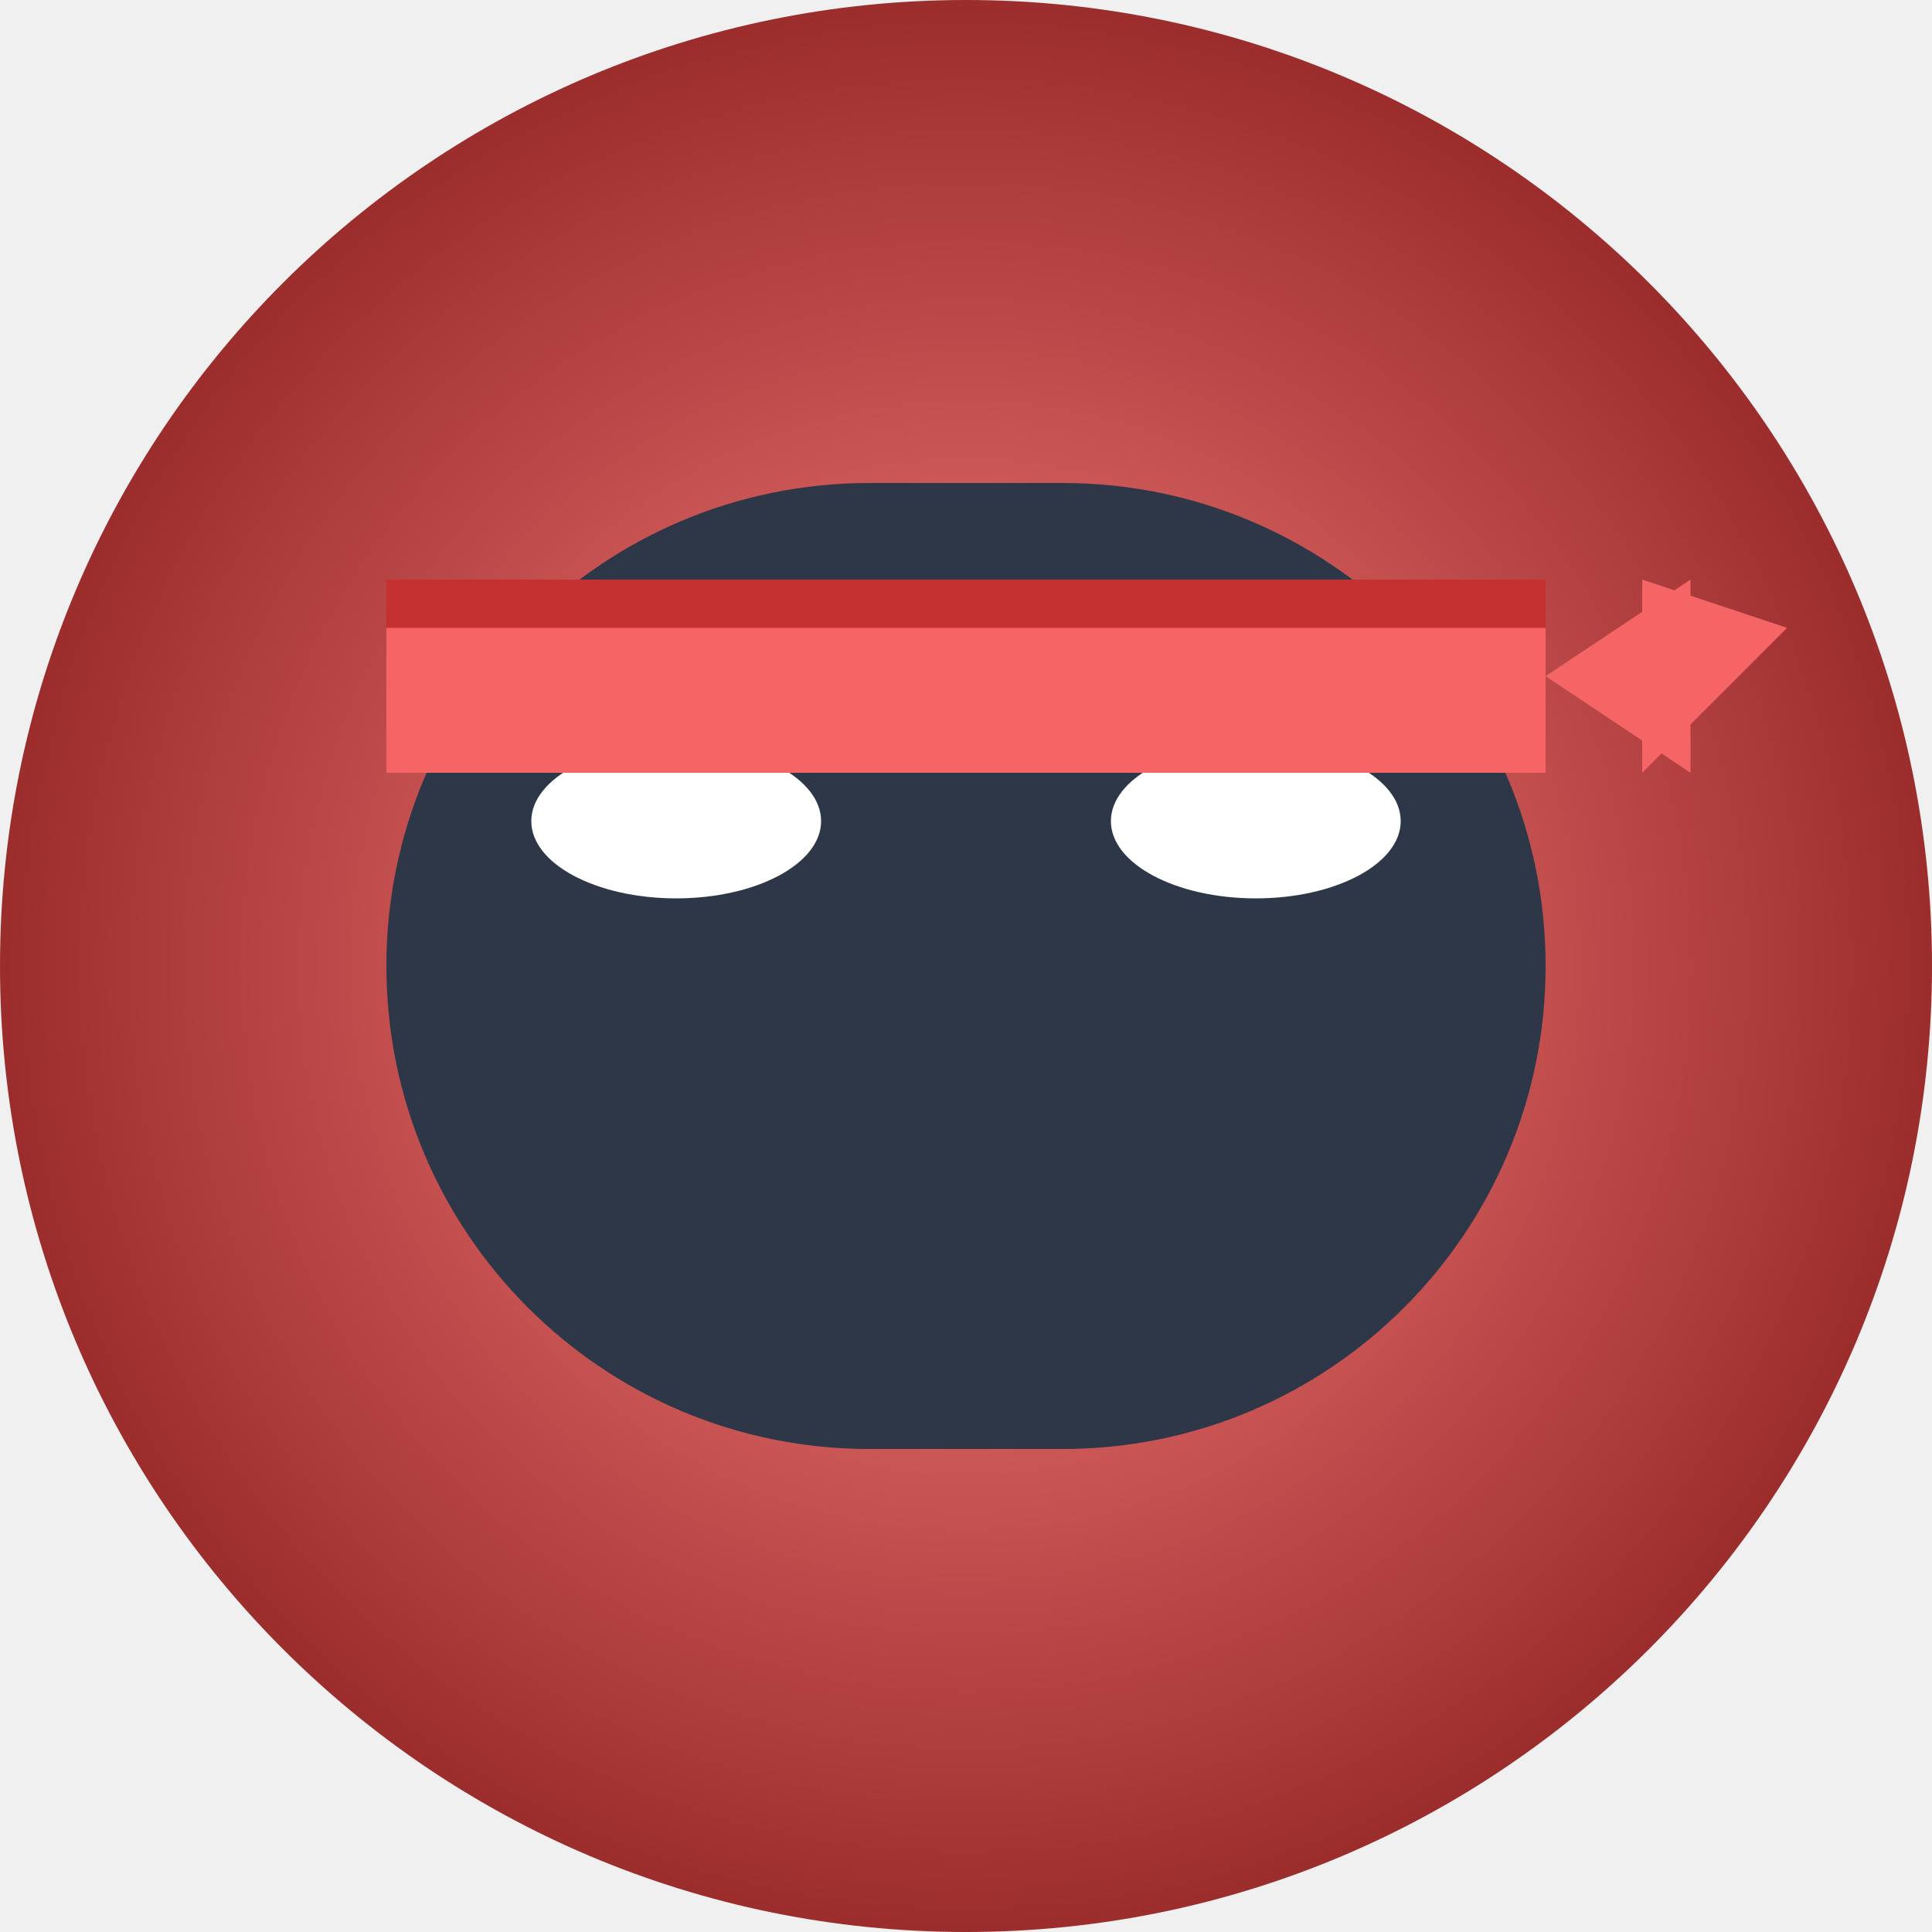
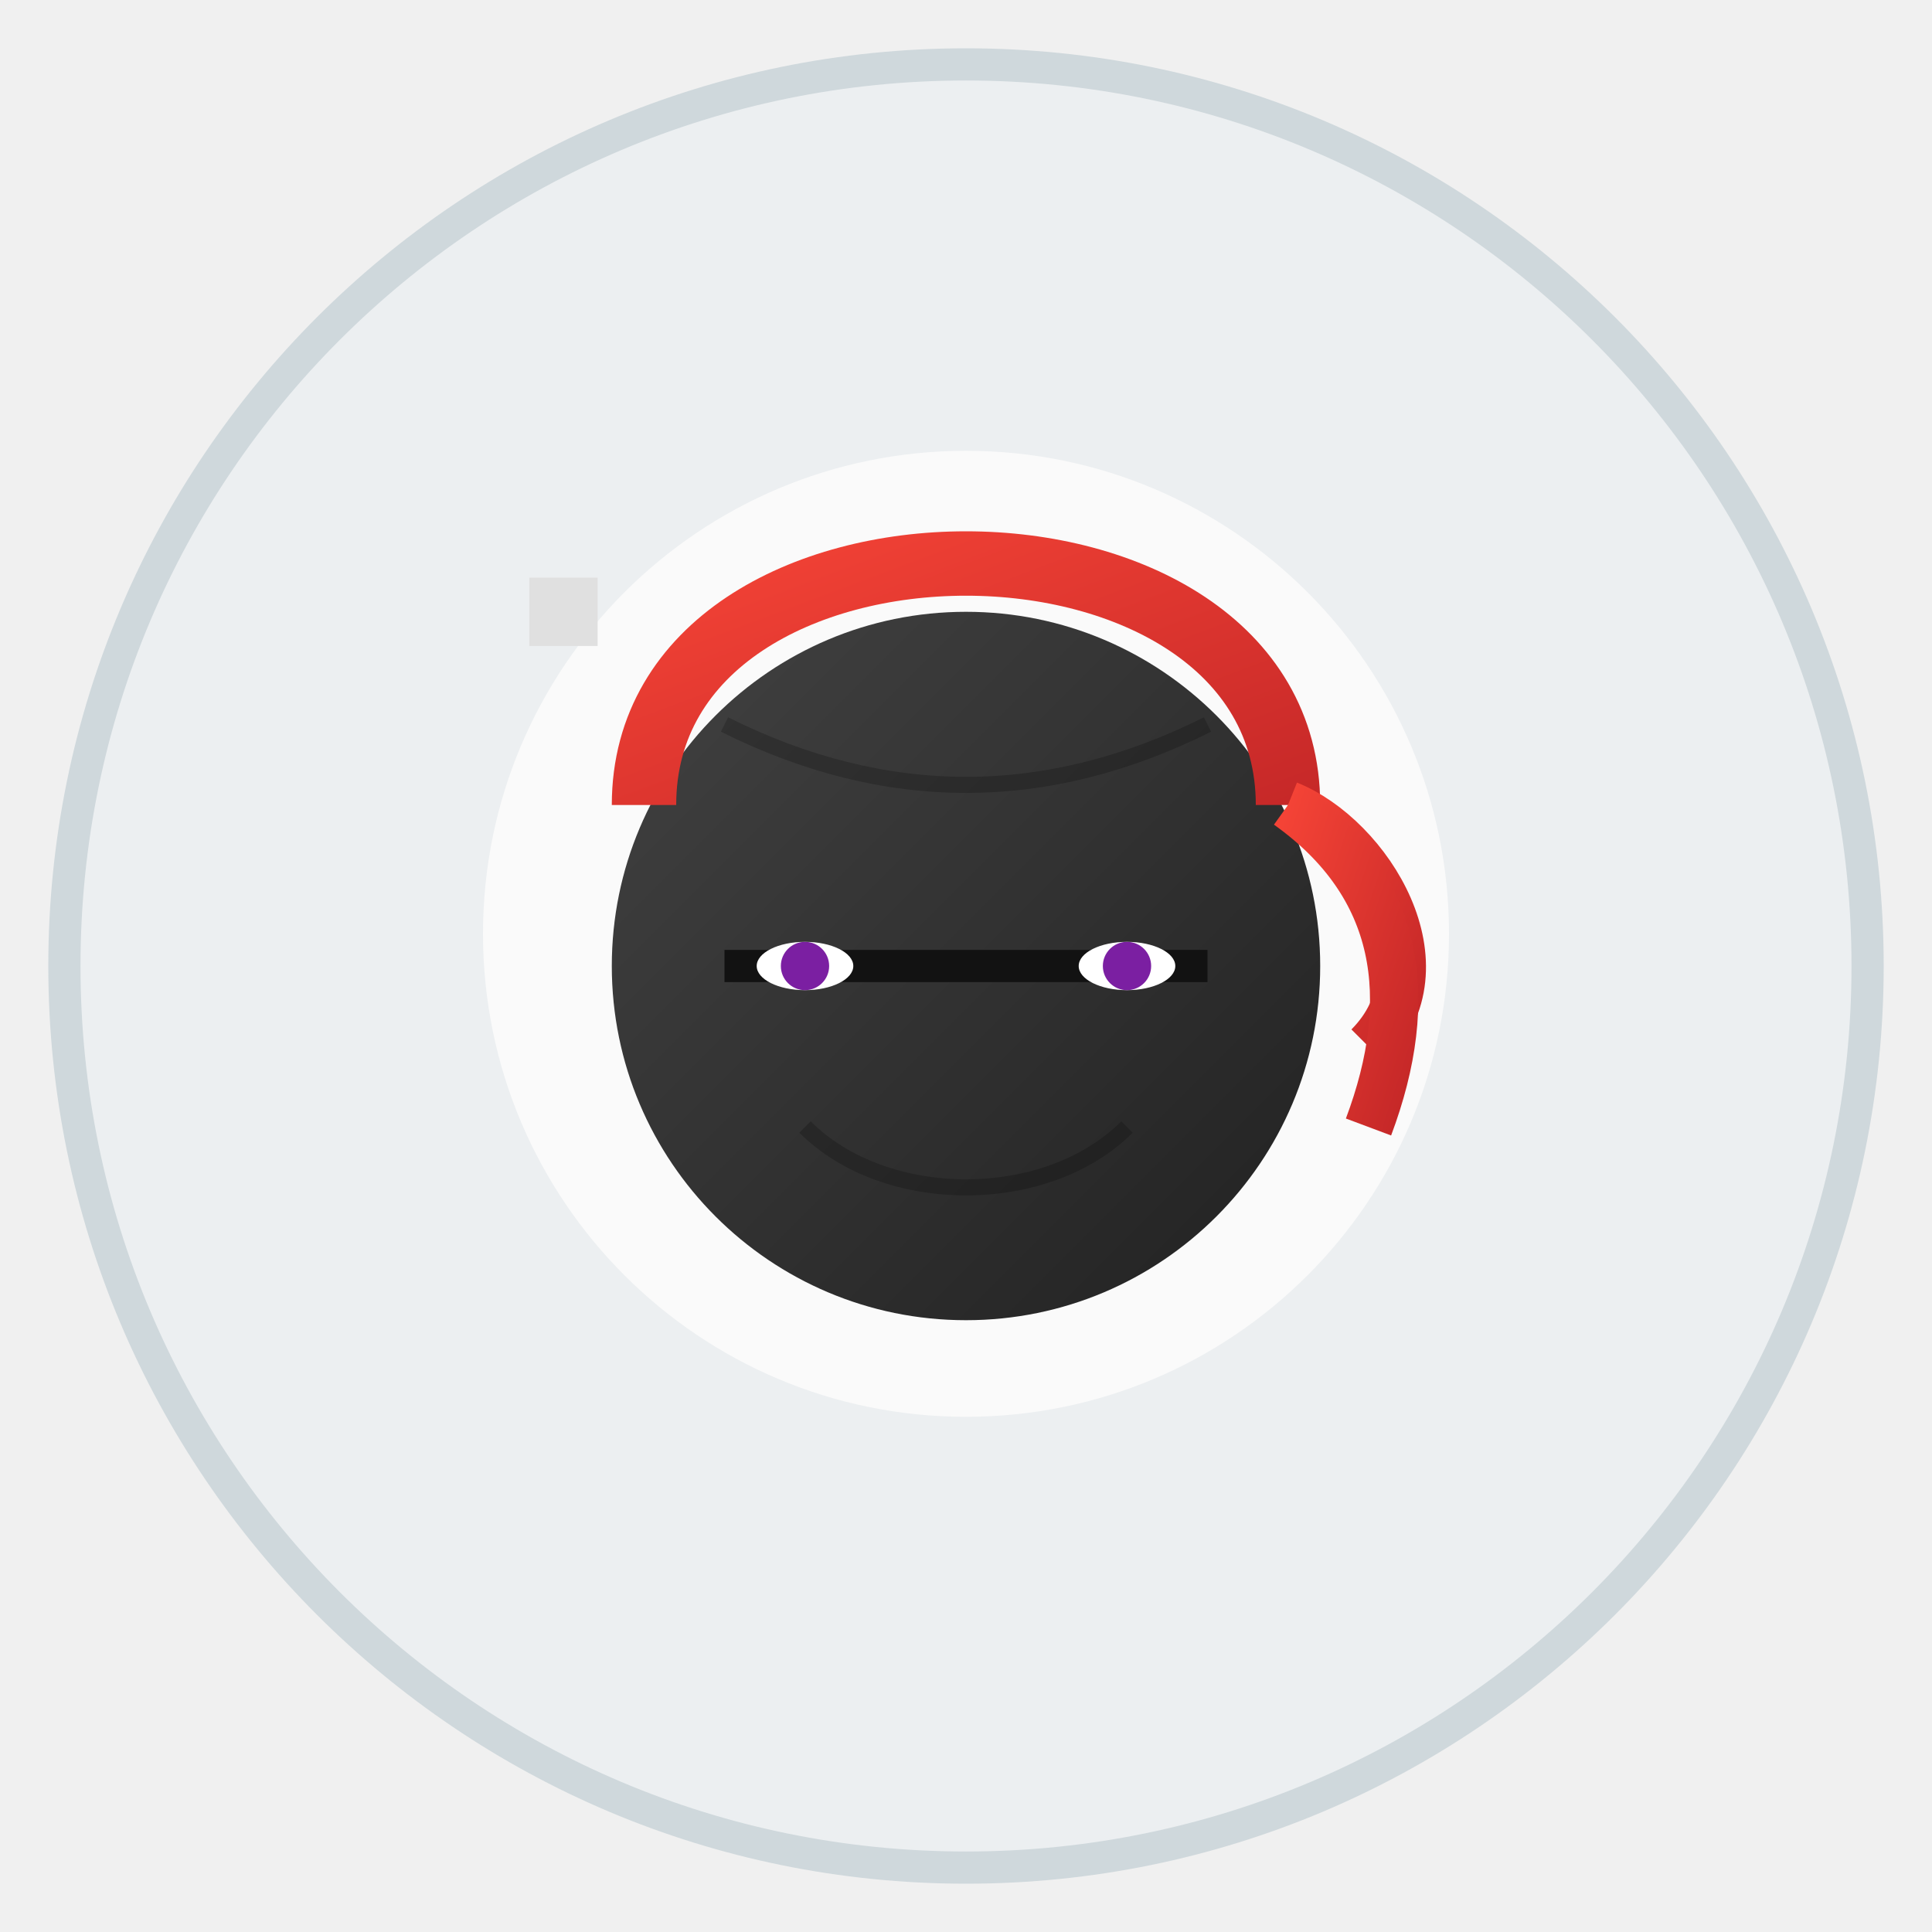
- <svg xmlns="http://www.w3.org/2000/svg" width="200" height="200" viewBox="0 0 200 200" fill="none">
-   <circle cx="100" cy="100" r="100" fill="url(#paint0_radial)" />
-   <rect x="40" y="50" width="120" height="100" rx="50" fill="#2D3748" />
-   <ellipse cx="70" cy="85" rx="15" ry="8" fill="white" />
-   <ellipse cx="130" cy="85" rx="15" ry="8" fill="white" />
-   <line x1="55" y1="72" x2="85" y2="77" stroke="white" stroke-width="3" stroke-linecap="round" />
-   <line x1="115" y1="77" x2="145" y2="72" stroke="white" stroke-width="3" stroke-linecap="round" />
-   <rect x="40" y="60" width="120" height="20" fill="#F56565" />
-   <rect x="40" y="60" width="120" height="5" fill="#C53030" />
-   <path d="M160 70L175 60V80L160 70Z" fill="#F56565" />
-   <path d="M170 60L185 65L170 80L170 60Z" fill="#F56565" />
+ <svg xmlns="http://www.w3.org/2000/svg" width="120" height="120" viewBox="0 0 120 120">
  <defs>
-     <radialGradient id="paint0_radial" cx="0" cy="0" r="1" gradientUnits="userSpaceOnUse" gradientTransform="translate(100 100) rotate(90) scale(100)">
-       <stop stop-color="#FC8181" />
-       <stop offset="1" stop-color="#9B2C2C" />
-     </radialGradient>
+     <linearGradient id="ninjaGradient" x1="0%" y1="0%" x2="100%" y2="100%">
+       <stop offset="0%" stop-color="#424242" />
+       <stop offset="100%" stop-color="#212121" />
+     </linearGradient>
+     <linearGradient id="redBandGradient" x1="0%" y1="0%" x2="100%" y2="100%">
+       <stop offset="0%" stop-color="#F44336" />
+       <stop offset="100%" stop-color="#C62828" />
+     </linearGradient>
  </defs>
+   <circle cx="60" cy="60" r="56" fill="#ECEFF1" stroke="#CFD8DC" stroke-width="2" />
+   <circle cx="60" cy="58" r="30" fill="#FAFAFA" />
+   <circle cx="60" cy="60" r="22" fill="url(#ninjaGradient)" />
+   <path d="M45 60H75" stroke="#121212" stroke-width="2" />
+   <ellipse cx="50" cy="60" rx="3" ry="1.5" fill="#FFFFFF" />
+   <ellipse cx="70" cy="60" rx="3" ry="1.5" fill="#FFFFFF" />
+   <circle cx="50" cy="60" r="1.5" fill="#7B1FA2" />
+   <circle cx="70" cy="60" r="1.5" fill="#7B1FA2" />
+   <path d="M40 50C40 40 50 35 60 35C70 35 80 40 80 50" stroke="url(#redBandGradient)" stroke-width="4" fill="none" />
+   <path d="M80 50C85 52 90 60 85 65" stroke="url(#redBandGradient)" stroke-width="3" fill="none" />
+   <path d="M80 50C87 55 88 62 85 70" stroke="url(#redBandGradient)" stroke-width="3" fill="none" />
+   <path d="M35 35L38 38L35 41L32 38Z" fill="#E0E0E0" transform="rotate(45, 35, 38)" />
+   <path d="M50 70C55 75 65 75 70 70" stroke="#000000" stroke-width="1" stroke-opacity="0.2" fill="none" />
+   <path d="M45 45C55 50 65 50 75 45" stroke="#000000" stroke-width="1" stroke-opacity="0.2" fill="none" />
</svg>
